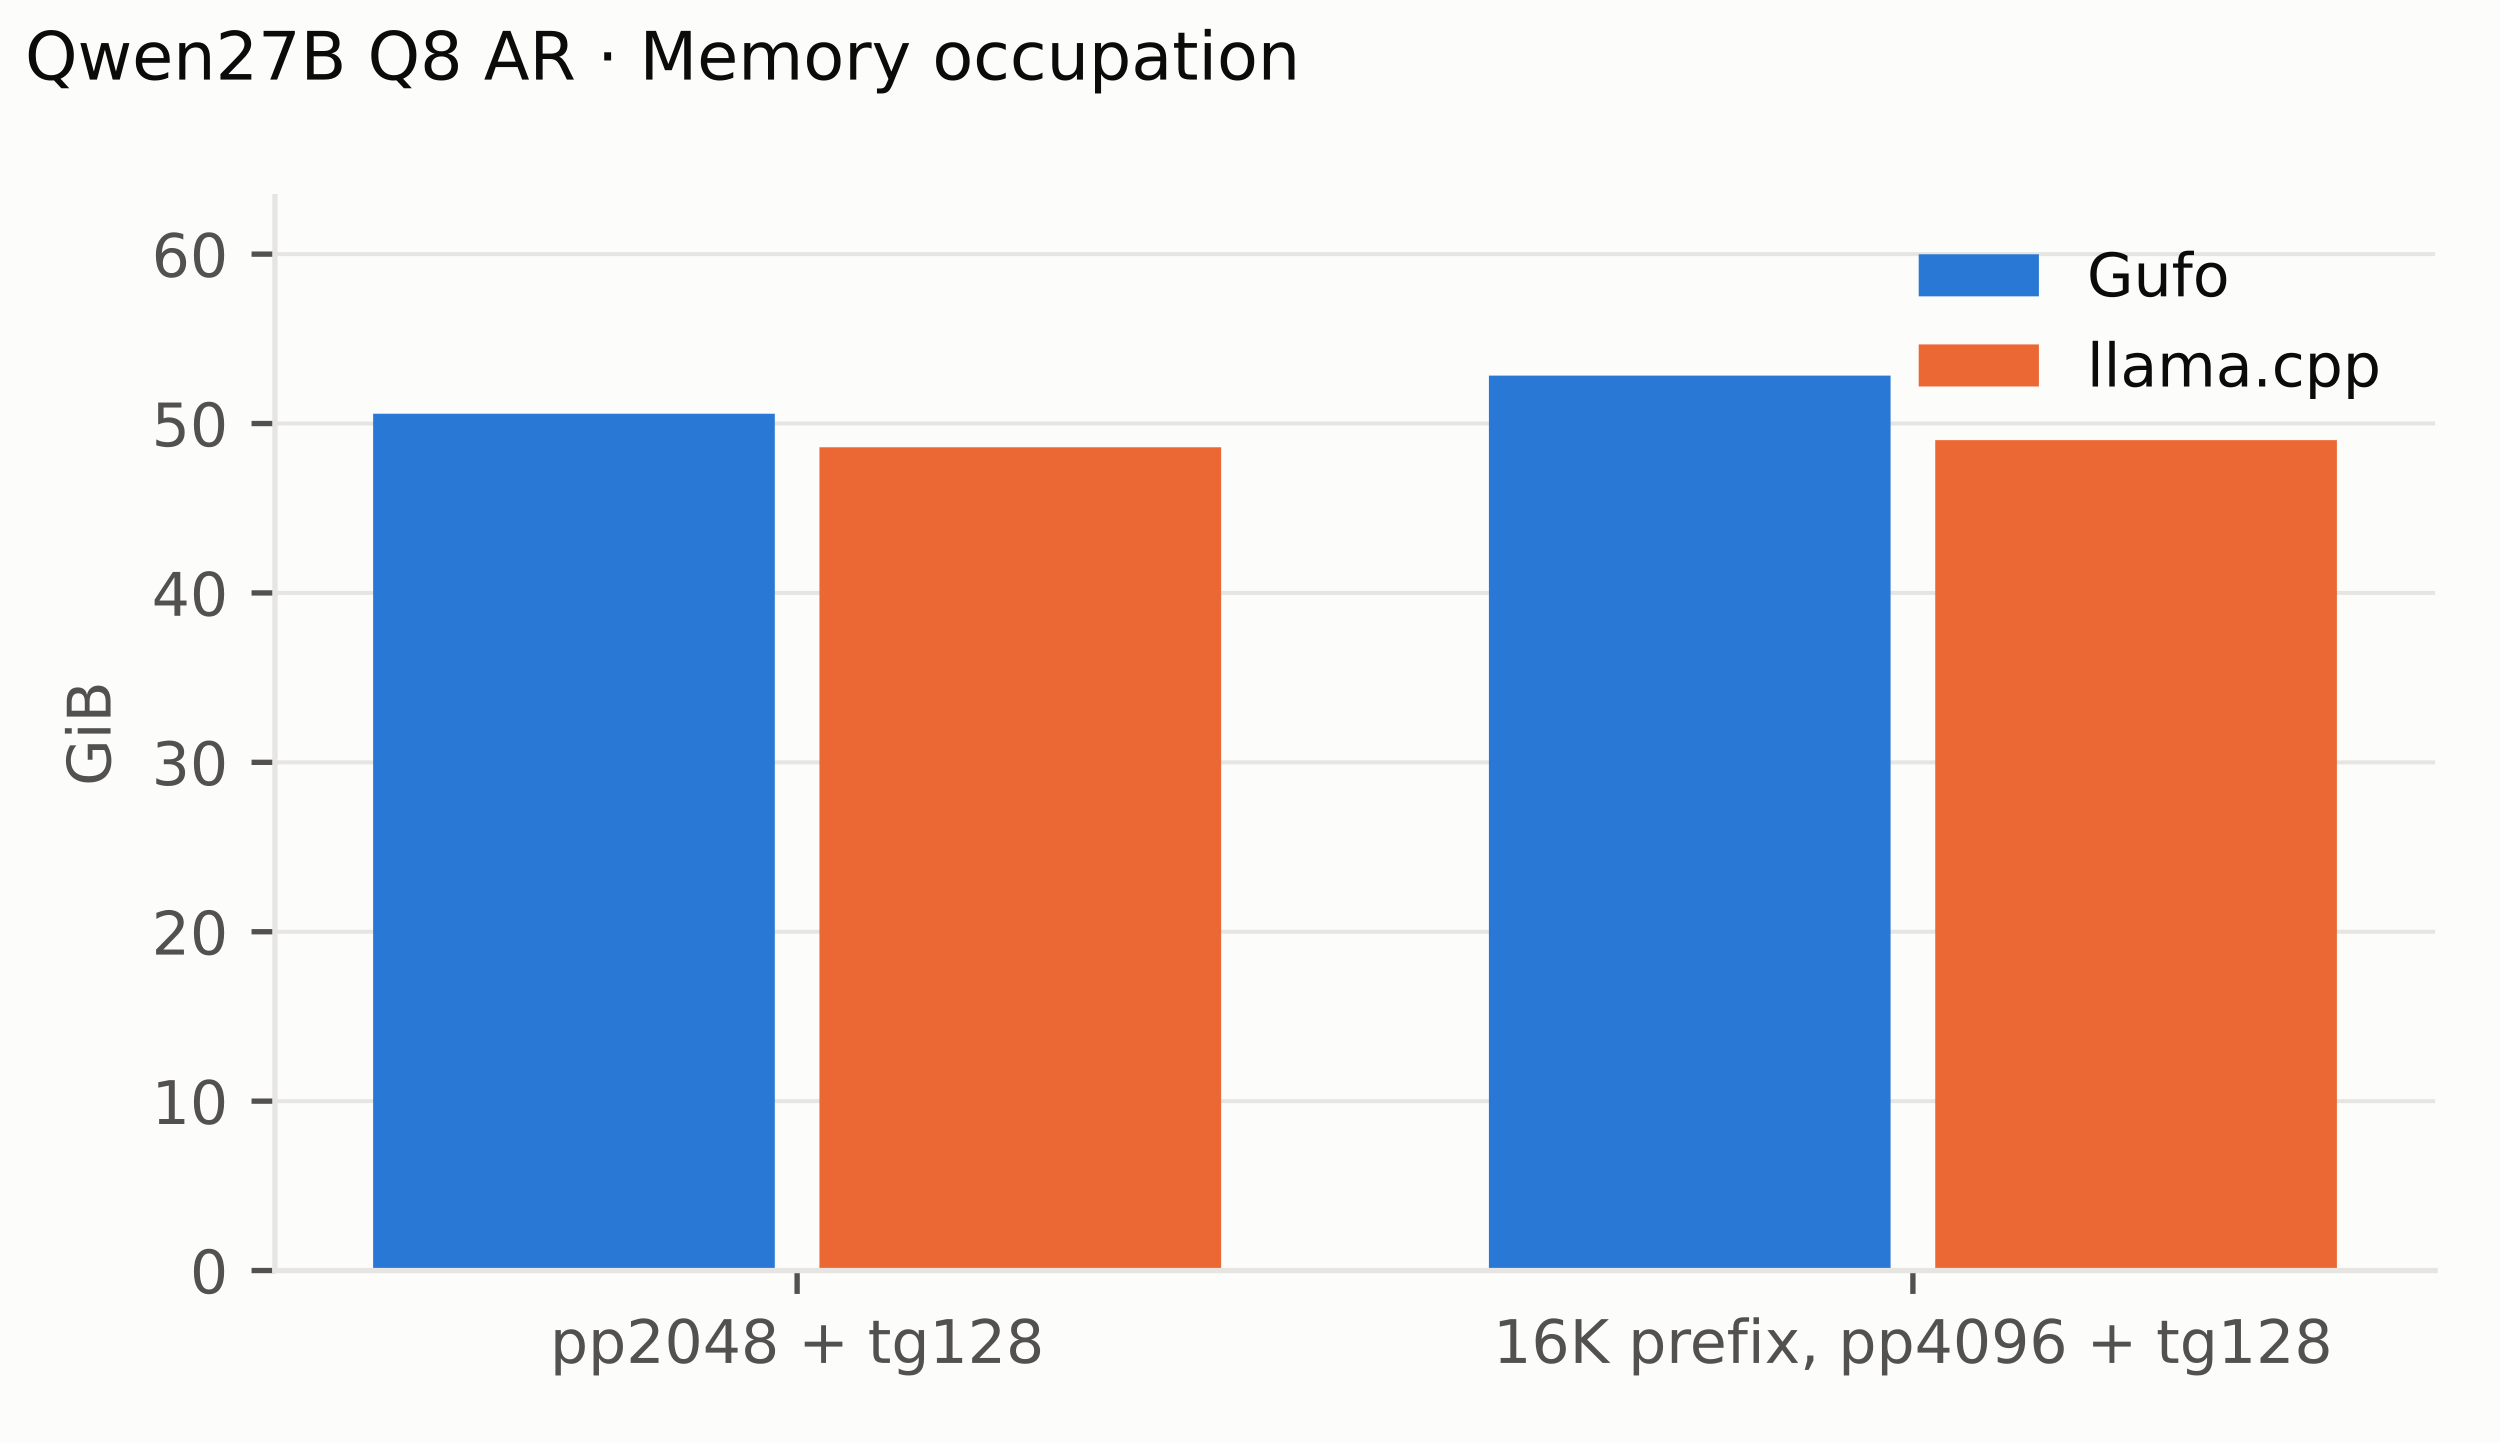
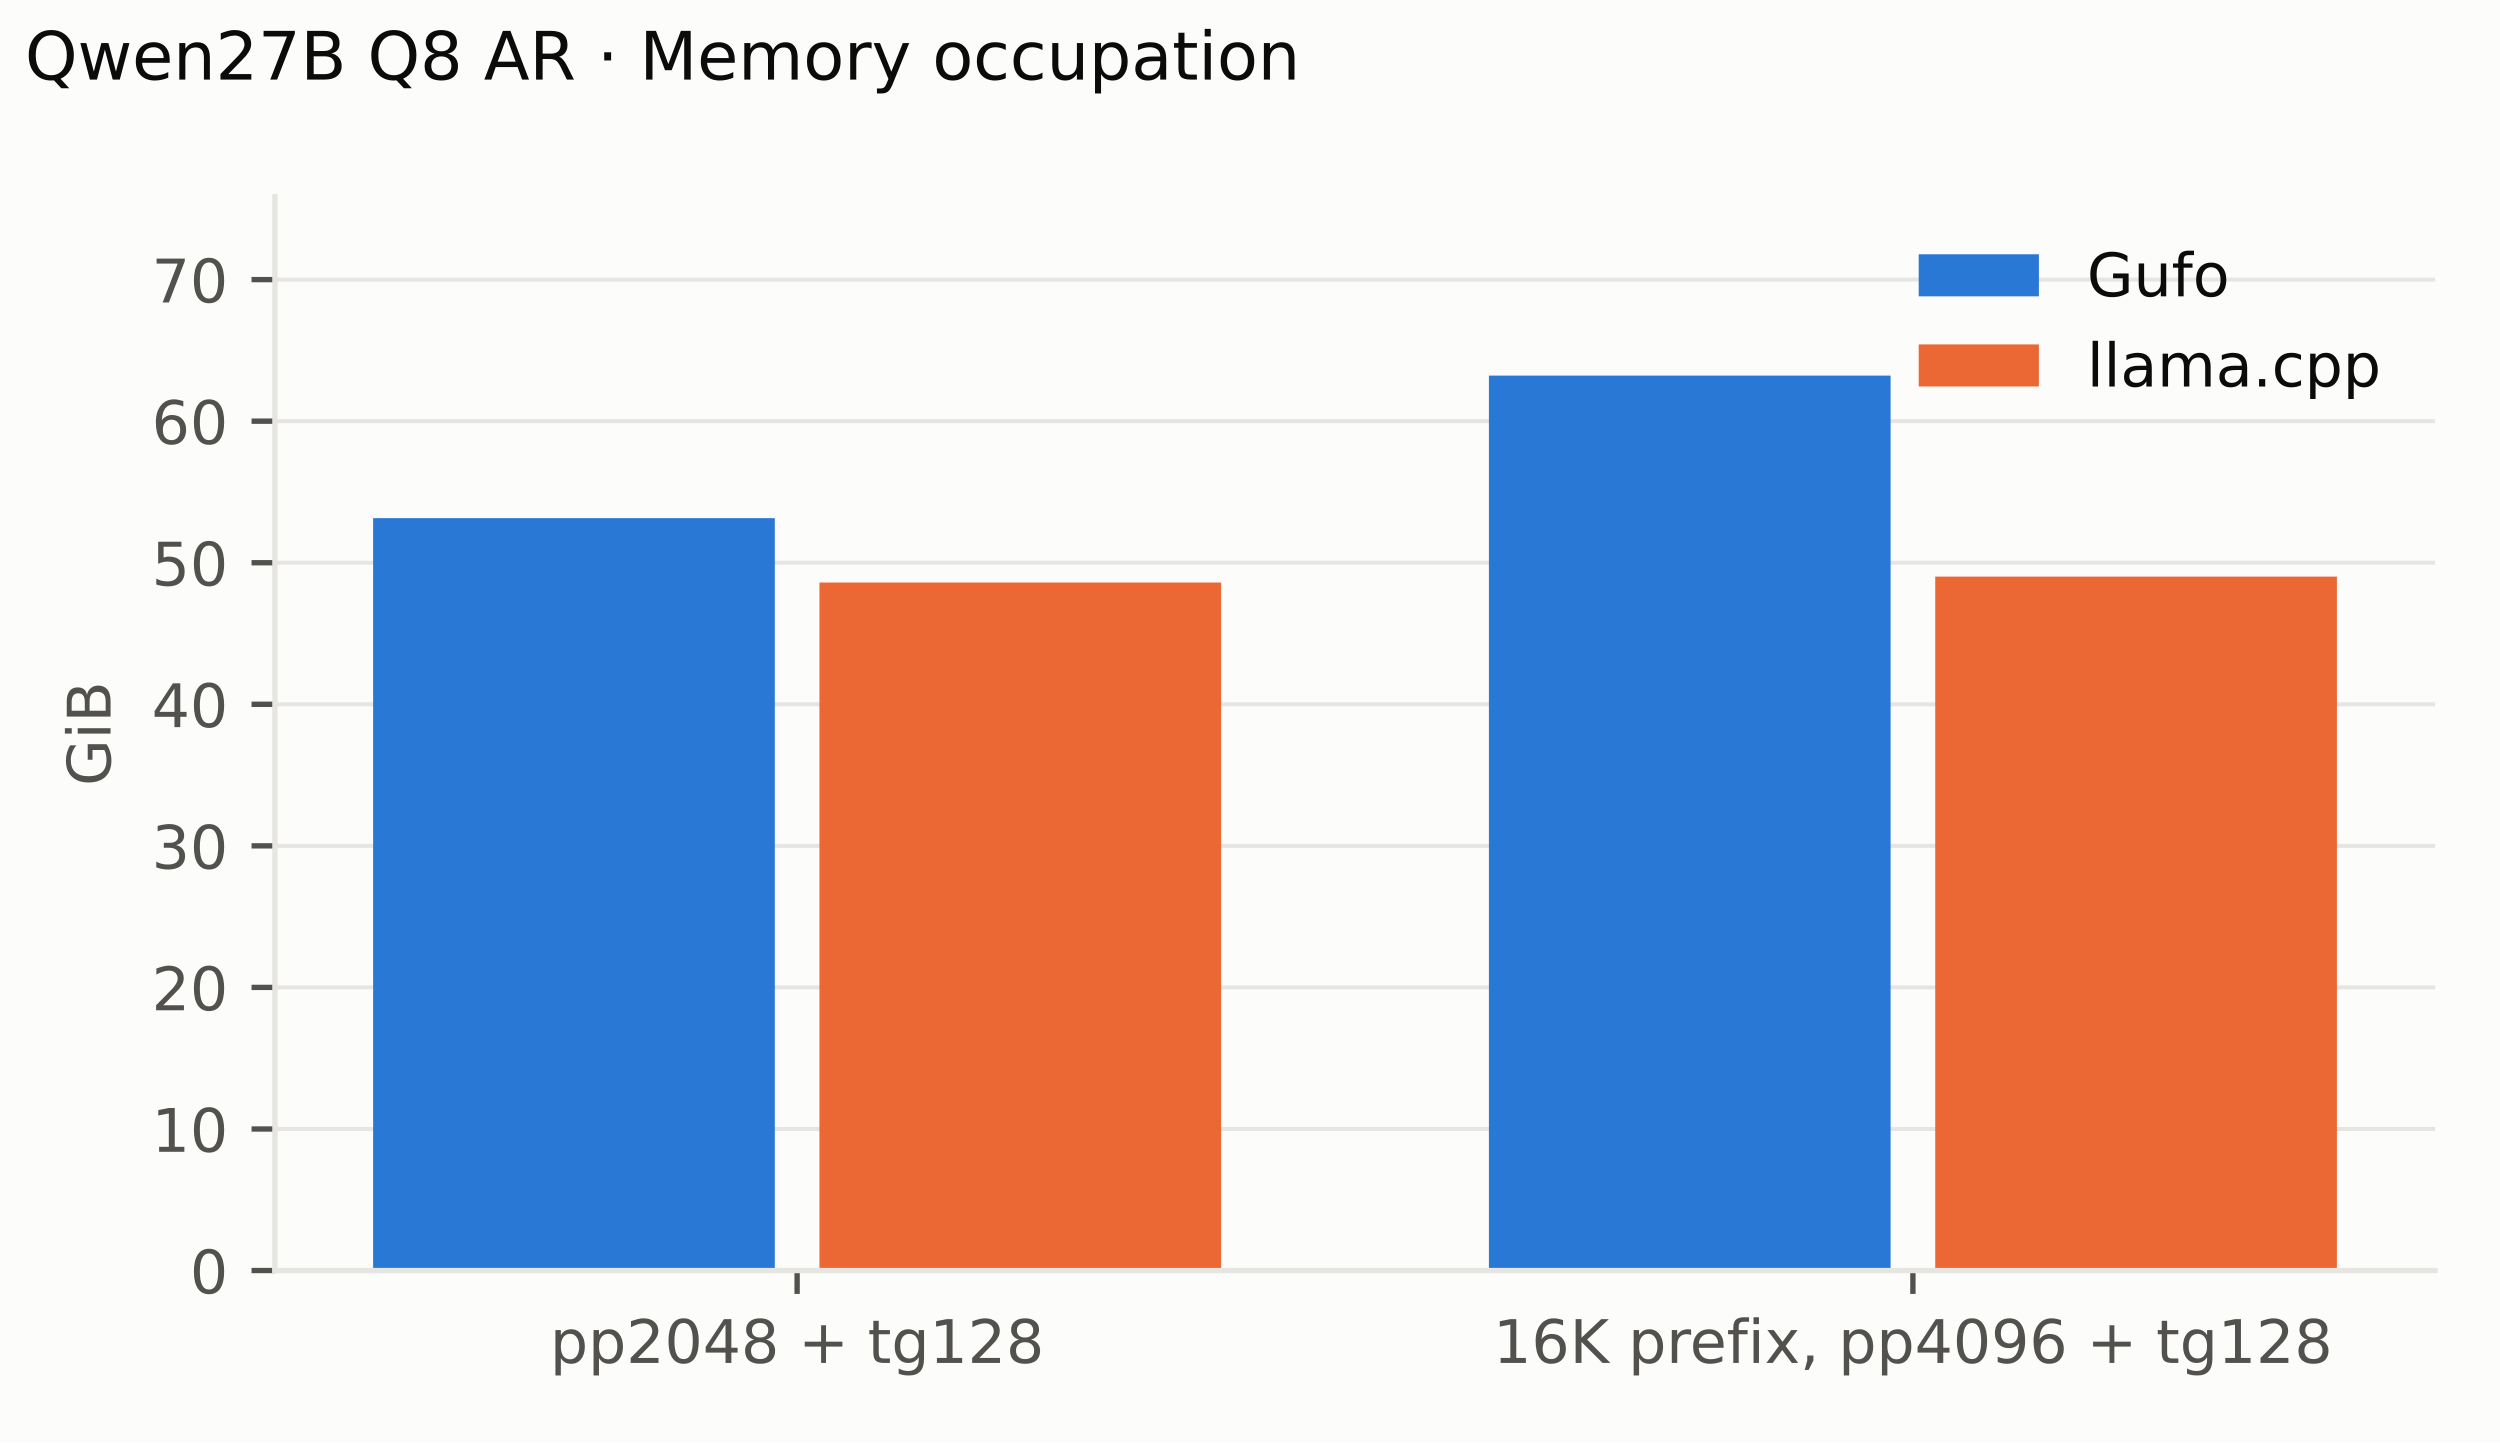
<svg xmlns="http://www.w3.org/2000/svg" xmlns:xlink="http://www.w3.org/1999/xlink" width="374.4pt" height="216pt" viewBox="0 0 374.4 216" version="1.1">
  <defs>
    <style type="text/css">*{stroke-linejoin: round; stroke-linecap: butt}</style>
  </defs>
  <g id="figure_1">
    <g id="patch_1">
      <path d="M 0 216 L 374.4 216 L 374.4 0 L 0 0 z " style="fill: #fcfcfb" />
    </g>
    <g id="axes_1">
      <g id="patch_2">
        <path d="M 41.173 190.279 L 364.68 190.279 L 364.68 29.441 L 41.173 29.441 z " style="fill: #fcfcfb" />
      </g>
      <g id="matplotlib.axis_1">
        <g id="xtick_1">
          <g id="line2d_1">
            <defs>
              <path id="m1ebf051f68" d="M 0 0 L 0 3.5 " style="stroke: #52514e; stroke-width: 0.8" />
            </defs>
            <g>
              <use xlink:href="#m1ebf051f68" x="119.376" y="190.279" style="fill: #52514e; stroke: #52514e; stroke-width: 0.8" />
            </g>
          </g>
          <g id="text_1">
            <text style="font-size: 9px; font-family: 'DejaVu Sans', 'Bitstream Vera Sans', 'Computer Modern Sans Serif', 'Lucida Grande', 'Verdana', 'Geneva', 'Lucid', 'Arial', 'Helvetica', 'Avant Garde', sans-serif; text-anchor: middle; fill: #52514e" x="119.376" y="204.117" transform="rotate(-0 119.3763 204.1172)">pp2048 + tg128</text>
          </g>
        </g>
        <g id="xtick_2">
          <g id="line2d_2">
            <g>
              <use xlink:href="#m1ebf051f68" x="286.477" y="190.279" style="fill: #52514e; stroke: #52514e; stroke-width: 0.8" />
            </g>
          </g>
          <g id="text_2">
            <text style="font-size: 9px; font-family: 'DejaVu Sans', 'Bitstream Vera Sans', 'Computer Modern Sans Serif', 'Lucida Grande', 'Verdana', 'Geneva', 'Lucid', 'Arial', 'Helvetica', 'Avant Garde', sans-serif; text-anchor: middle; fill: #52514e" x="286.477" y="204.118" transform="rotate(-0 286.4769 204.1179)">16K prefix, pp4096 + tg128</text>
          </g>
        </g>
      </g>
      <g id="matplotlib.axis_2">
        <g id="ytick_1">
          <g id="line2d_3">
            <path d="M 41.173 190.279 L 364.68 190.279 " clip-path="url(#pd96fb9d682)" style="fill: none; stroke: #e6e5e1; stroke-width: 0.6; stroke-linecap: square" />
          </g>
          <g id="line2d_4">
            <defs>
              <path id="m680e5b1e24" d="M 0 0 L -3.5 0 " style="stroke: #52514e; stroke-width: 0.8" />
            </defs>
            <g>
              <use xlink:href="#m680e5b1e24" x="41.173" y="190.279" style="fill: #52514e; stroke: #52514e; stroke-width: 0.8" />
            </g>
          </g>
          <g id="text_3">
            <text style="font-size: 9px; font-family: 'DejaVu Sans', 'Bitstream Vera Sans', 'Computer Modern Sans Serif', 'Lucida Grande', 'Verdana', 'Geneva', 'Lucid', 'Arial', 'Helvetica', 'Avant Garde', sans-serif; text-anchor: end; fill: #52514e" x="34.173" y="193.698" transform="rotate(-0 34.1732 193.6982)">0</text>
          </g>
        </g>
        <g id="ytick_2">
          <g id="line2d_5">
-             <path d="M 41.173 164.909 L 364.68 164.909 " clip-path="url(#pd96fb9d682)" style="fill: none; stroke: #e6e5e1; stroke-width: 0.6; stroke-linecap: square" />
+             <path d="M 41.173 169.078 L 364.68 169.078 " clip-path="url(#pd96fb9d682)" style="fill: none; stroke: #e6e5e1; stroke-width: 0.6; stroke-linecap: square" />
          </g>
          <g id="line2d_6">
            <g>
-               <use xlink:href="#m680e5b1e24" x="41.173" y="164.909" style="fill: #52514e; stroke: #52514e; stroke-width: 0.8" />
+               <use xlink:href="#m680e5b1e24" x="41.173" y="169.078" style="fill: #52514e; stroke: #52514e; stroke-width: 0.8" />
            </g>
          </g>
          <g id="text_4">
-             <text style="font-size: 9px; font-family: 'DejaVu Sans', 'Bitstream Vera Sans', 'Computer Modern Sans Serif', 'Lucida Grande', 'Verdana', 'Geneva', 'Lucid', 'Arial', 'Helvetica', 'Avant Garde', sans-serif; text-anchor: end; fill: #52514e" x="34.173" y="168.328" transform="rotate(-0 34.1732 168.3278)">10</text>
+             <text style="font-size: 9px; font-family: 'DejaVu Sans', 'Bitstream Vera Sans', 'Computer Modern Sans Serif', 'Lucida Grande', 'Verdana', 'Geneva', 'Lucid', 'Arial', 'Helvetica', 'Avant Garde', sans-serif; text-anchor: end; fill: #52514e" x="34.173" y="172.497" transform="rotate(-0 34.1732 172.4973)">10</text>
          </g>
        </g>
        <g id="ytick_3">
          <g id="line2d_7">
-             <path d="M 41.173 139.538 L 364.68 139.538 " clip-path="url(#pd96fb9d682)" style="fill: none; stroke: #e6e5e1; stroke-width: 0.6; stroke-linecap: square" />
+             <path d="M 41.173 147.877 L 364.68 147.877 " clip-path="url(#pd96fb9d682)" style="fill: none; stroke: #e6e5e1; stroke-width: 0.6; stroke-linecap: square" />
          </g>
          <g id="line2d_8">
            <g>
-               <use xlink:href="#m680e5b1e24" x="41.173" y="139.538" style="fill: #52514e; stroke: #52514e; stroke-width: 0.8" />
+               <use xlink:href="#m680e5b1e24" x="41.173" y="147.877" style="fill: #52514e; stroke: #52514e; stroke-width: 0.8" />
            </g>
          </g>
          <g id="text_5">
-             <text style="font-size: 9px; font-family: 'DejaVu Sans', 'Bitstream Vera Sans', 'Computer Modern Sans Serif', 'Lucida Grande', 'Verdana', 'Geneva', 'Lucid', 'Arial', 'Helvetica', 'Avant Garde', sans-serif; text-anchor: end; fill: #52514e" x="34.173" y="142.957" transform="rotate(-0 34.1732 142.9573)">20</text>
+             <text style="font-size: 9px; font-family: 'DejaVu Sans', 'Bitstream Vera Sans', 'Computer Modern Sans Serif', 'Lucida Grande', 'Verdana', 'Geneva', 'Lucid', 'Arial', 'Helvetica', 'Avant Garde', sans-serif; text-anchor: end; fill: #52514e" x="34.173" y="151.296" transform="rotate(-0 34.1732 151.2964)">20</text>
          </g>
        </g>
        <g id="ytick_4">
          <g id="line2d_9">
-             <path d="M 41.173 114.168 L 364.68 114.168 " clip-path="url(#pd96fb9d682)" style="fill: none; stroke: #e6e5e1; stroke-width: 0.6; stroke-linecap: square" />
+             <path d="M 41.173 126.677 L 364.68 126.677 " clip-path="url(#pd96fb9d682)" style="fill: none; stroke: #e6e5e1; stroke-width: 0.6; stroke-linecap: square" />
          </g>
          <g id="line2d_10">
            <g>
-               <use xlink:href="#m680e5b1e24" x="41.173" y="114.168" style="fill: #52514e; stroke: #52514e; stroke-width: 0.8" />
+               <use xlink:href="#m680e5b1e24" x="41.173" y="126.677" style="fill: #52514e; stroke: #52514e; stroke-width: 0.8" />
            </g>
          </g>
          <g id="text_6">
-             <text style="font-size: 9px; font-family: 'DejaVu Sans', 'Bitstream Vera Sans', 'Computer Modern Sans Serif', 'Lucida Grande', 'Verdana', 'Geneva', 'Lucid', 'Arial', 'Helvetica', 'Avant Garde', sans-serif; text-anchor: end; fill: #52514e" x="34.173" y="117.587" transform="rotate(-0 34.1732 117.5869)">30</text>
+             <text style="font-size: 9px; font-family: 'DejaVu Sans', 'Bitstream Vera Sans', 'Computer Modern Sans Serif', 'Lucida Grande', 'Verdana', 'Geneva', 'Lucid', 'Arial', 'Helvetica', 'Avant Garde', sans-serif; text-anchor: end; fill: #52514e" x="34.173" y="130.096" transform="rotate(-0 34.1732 130.0955)">30</text>
          </g>
        </g>
        <g id="ytick_5">
          <g id="line2d_11">
-             <path d="M 41.173 88.797 L 364.68 88.797 " clip-path="url(#pd96fb9d682)" style="fill: none; stroke: #e6e5e1; stroke-width: 0.6; stroke-linecap: square" />
+             <path d="M 41.173 105.476 L 364.68 105.476 " clip-path="url(#pd96fb9d682)" style="fill: none; stroke: #e6e5e1; stroke-width: 0.6; stroke-linecap: square" />
          </g>
          <g id="line2d_12">
            <g>
-               <use xlink:href="#m680e5b1e24" x="41.173" y="88.797" style="fill: #52514e; stroke: #52514e; stroke-width: 0.8" />
+               <use xlink:href="#m680e5b1e24" x="41.173" y="105.476" style="fill: #52514e; stroke: #52514e; stroke-width: 0.8" />
            </g>
          </g>
          <g id="text_7">
-             <text style="font-size: 9px; font-family: 'DejaVu Sans', 'Bitstream Vera Sans', 'Computer Modern Sans Serif', 'Lucida Grande', 'Verdana', 'Geneva', 'Lucid', 'Arial', 'Helvetica', 'Avant Garde', sans-serif; text-anchor: end; fill: #52514e" x="34.173" y="92.216" transform="rotate(-0 34.1732 92.21644)">40</text>
+             <text style="font-size: 9px; font-family: 'DejaVu Sans', 'Bitstream Vera Sans', 'Computer Modern Sans Serif', 'Lucida Grande', 'Verdana', 'Geneva', 'Lucid', 'Arial', 'Helvetica', 'Avant Garde', sans-serif; text-anchor: end; fill: #52514e" x="34.173" y="108.895" transform="rotate(-0 34.1732 108.8946)">40</text>
          </g>
        </g>
        <g id="ytick_6">
          <g id="line2d_13">
-             <path d="M 41.173 63.427 L 364.68 63.427 " clip-path="url(#pd96fb9d682)" style="fill: none; stroke: #e6e5e1; stroke-width: 0.6; stroke-linecap: square" />
+             <path d="M 41.173 84.275 L 364.68 84.275 " clip-path="url(#pd96fb9d682)" style="fill: none; stroke: #e6e5e1; stroke-width: 0.6; stroke-linecap: square" />
          </g>
          <g id="line2d_14">
            <g>
-               <use xlink:href="#m680e5b1e24" x="41.173" y="63.427" style="fill: #52514e; stroke: #52514e; stroke-width: 0.8" />
+               <use xlink:href="#m680e5b1e24" x="41.173" y="84.275" style="fill: #52514e; stroke: #52514e; stroke-width: 0.8" />
            </g>
          </g>
          <g id="text_8">
-             <text style="font-size: 9px; font-family: 'DejaVu Sans', 'Bitstream Vera Sans', 'Computer Modern Sans Serif', 'Lucida Grande', 'Verdana', 'Geneva', 'Lucid', 'Arial', 'Helvetica', 'Avant Garde', sans-serif; text-anchor: end; fill: #52514e" x="34.173" y="66.846" transform="rotate(-0 34.1732 66.84598)">50</text>
+             <text style="font-size: 9px; font-family: 'DejaVu Sans', 'Bitstream Vera Sans', 'Computer Modern Sans Serif', 'Lucida Grande', 'Verdana', 'Geneva', 'Lucid', 'Arial', 'Helvetica', 'Avant Garde', sans-serif; text-anchor: end; fill: #52514e" x="34.173" y="87.694" transform="rotate(-0 34.1732 87.69374)">50</text>
          </g>
        </g>
        <g id="ytick_7">
          <g id="line2d_15">
-             <path d="M 41.173 38.057 L 364.68 38.057 " clip-path="url(#pd96fb9d682)" style="fill: none; stroke: #e6e5e1; stroke-width: 0.6; stroke-linecap: square" />
+             <path d="M 41.173 63.074 L 364.68 63.074 " clip-path="url(#pd96fb9d682)" style="fill: none; stroke: #e6e5e1; stroke-width: 0.6; stroke-linecap: square" />
          </g>
          <g id="line2d_16">
            <g>
-               <use xlink:href="#m680e5b1e24" x="41.173" y="38.057" style="fill: #52514e; stroke: #52514e; stroke-width: 0.8" />
+               <use xlink:href="#m680e5b1e24" x="41.173" y="63.074" style="fill: #52514e; stroke: #52514e; stroke-width: 0.8" />
            </g>
          </g>
          <g id="text_9">
-             <text style="font-size: 9px; font-family: 'DejaVu Sans', 'Bitstream Vera Sans', 'Computer Modern Sans Serif', 'Lucida Grande', 'Verdana', 'Geneva', 'Lucid', 'Arial', 'Helvetica', 'Avant Garde', sans-serif; text-anchor: end; fill: #52514e" x="34.173" y="41.476" transform="rotate(-0 34.1732 41.47553)">60</text>
+             <text style="font-size: 9px; font-family: 'DejaVu Sans', 'Bitstream Vera Sans', 'Computer Modern Sans Serif', 'Lucida Grande', 'Verdana', 'Geneva', 'Lucid', 'Arial', 'Helvetica', 'Avant Garde', sans-serif; text-anchor: end; fill: #52514e" x="34.173" y="66.493" transform="rotate(-0 34.1732 66.49284)">60</text>
          </g>
        </g>
-         <g id="text_10">
+         <g id="ytick_8">
+           <g id="line2d_17">
+             <path d="M 41.173 41.873 L 364.68 41.873 " clip-path="url(#pd96fb9d682)" style="fill: none; stroke: #e6e5e1; stroke-width: 0.6; stroke-linecap: square" />
+           </g>
+           <g id="line2d_18">
+             <g>
+               <use xlink:href="#m680e5b1e24" x="41.173" y="41.873" style="fill: #52514e; stroke: #52514e; stroke-width: 0.8" />
+             </g>
+           </g>
+           <g id="text_10">
+             <text style="font-size: 9px; font-family: 'DejaVu Sans', 'Bitstream Vera Sans', 'Computer Modern Sans Serif', 'Lucida Grande', 'Verdana', 'Geneva', 'Lucid', 'Arial', 'Helvetica', 'Avant Garde', sans-serif; text-anchor: end; fill: #52514e" x="34.173" y="45.292" transform="rotate(-0 34.1732 45.29194)">70</text>
+           </g>
+         </g>
+         <g id="text_11">
          <text style="font-size: 9px; font-family: 'DejaVu Sans', 'Bitstream Vera Sans', 'Computer Modern Sans Serif', 'Lucida Grande', 'Verdana', 'Geneva', 'Lucid', 'Arial', 'Helvetica', 'Avant Garde', sans-serif; text-anchor: middle; fill: #52514e" x="16.559" y="109.86" transform="rotate(-90 16.55859 109.86)">GiB</text>
        </g>
      </g>
      <g id="patch_3">
-         <path d="M 55.878 190.279 L 116.034 190.279 L 116.034 61.956 L 55.878 61.956 z " clip-path="url(#pd96fb9d682)" style="fill: #2a78d6" />
+         <path d="M 55.878 190.279 L 116.034 190.279 L 116.034 77.597 L 55.878 77.597 z " clip-path="url(#pd96fb9d682)" style="fill: #2a78d6" />
      </g>
      <g id="patch_4">
        <path d="M 222.979 190.279 L 283.135 190.279 L 283.135 56.247 L 222.979 56.247 z " clip-path="url(#pd96fb9d682)" style="fill: #2a78d6" />
      </g>
      <g id="patch_5">
-         <path d="M 122.718 190.279 L 182.875 190.279 L 182.875 66.979 L 122.718 66.979 z " clip-path="url(#pd96fb9d682)" style="fill: #eb6834" />
+         <path d="M 122.718 190.279 L 182.875 190.279 L 182.875 87.243 L 122.718 87.243 z " clip-path="url(#pd96fb9d682)" style="fill: #eb6834" />
      </g>
      <g id="patch_6">
-         <path d="M 289.819 190.279 L 349.975 190.279 L 349.975 65.913 L 289.819 65.913 z " clip-path="url(#pd96fb9d682)" style="fill: #eb6834" />
+         <path d="M 289.819 190.279 L 349.975 190.279 L 349.975 86.352 L 289.819 86.352 z " clip-path="url(#pd96fb9d682)" style="fill: #eb6834" />
      </g>
      <g id="patch_7">
        <path d="M 41.173 190.279 L 41.173 29.441 " style="fill: none; stroke: #e6e5e1; stroke-width: 0.8; stroke-linejoin: miter; stroke-linecap: square" />
      </g>
      <g id="patch_8">
        <path d="M 41.173 190.279 L 364.68 190.279 " style="fill: none; stroke: #e6e5e1; stroke-width: 0.8; stroke-linejoin: miter; stroke-linecap: square" />
      </g>
      <g id="legend_1">
        <g id="patch_9">
          <path d="M 287.346 44.379 L 305.346 44.379 L 305.346 38.079 L 287.346 38.079 z " style="fill: #2a78d6" />
        </g>
-         <g id="text_11">
+         <g id="text_12">
          <text style="font-size: 9px; font-family: 'DejaVu Sans', 'Bitstream Vera Sans', 'Computer Modern Sans Serif', 'Lucida Grande', 'Verdana', 'Geneva', 'Lucid', 'Arial', 'Helvetica', 'Avant Garde', sans-serif; text-anchor: start; fill: #0b0b0b" x="312.546" y="44.379" transform="rotate(-0 312.5461 44.37938)">Gufo</text>
        </g>
        <g id="patch_10">
          <path d="M 287.346 57.88 L 305.346 57.88 L 305.346 51.58 L 287.346 51.58 z " style="fill: #eb6834" />
        </g>
-         <g id="text_12">
+         <g id="text_13">
          <text style="font-size: 9px; font-family: 'DejaVu Sans', 'Bitstream Vera Sans', 'Computer Modern Sans Serif', 'Lucida Grande', 'Verdana', 'Geneva', 'Lucid', 'Arial', 'Helvetica', 'Avant Garde', sans-serif; text-anchor: start; fill: #0b0b0b" x="312.546" y="57.88" transform="rotate(-0 312.5461 57.88008)">llama.cpp</text>
        </g>
      </g>
    </g>
-     <g id="text_13">
+     <g id="text_14">
      <text style="font-size: 10px; font-family: 'DejaVu Sans', 'Bitstream Vera Sans', 'Computer Modern Sans Serif', 'Lucida Grande', 'Verdana', 'Geneva', 'Lucid', 'Arial', 'Helvetica', 'Avant Garde', sans-serif; text-anchor: start; fill: #0b0b0b" x="3.744" y="11.918" transform="rotate(-0 3.744 11.91844)">Qwen27B Q8 AR · Memory occupation</text>
    </g>
  </g>
  <defs>
    <clipPath id="pd96fb9d682">
      <rect x="41.173" y="29.441" width="323.507" height="160.839" />
    </clipPath>
  </defs>
</svg>
